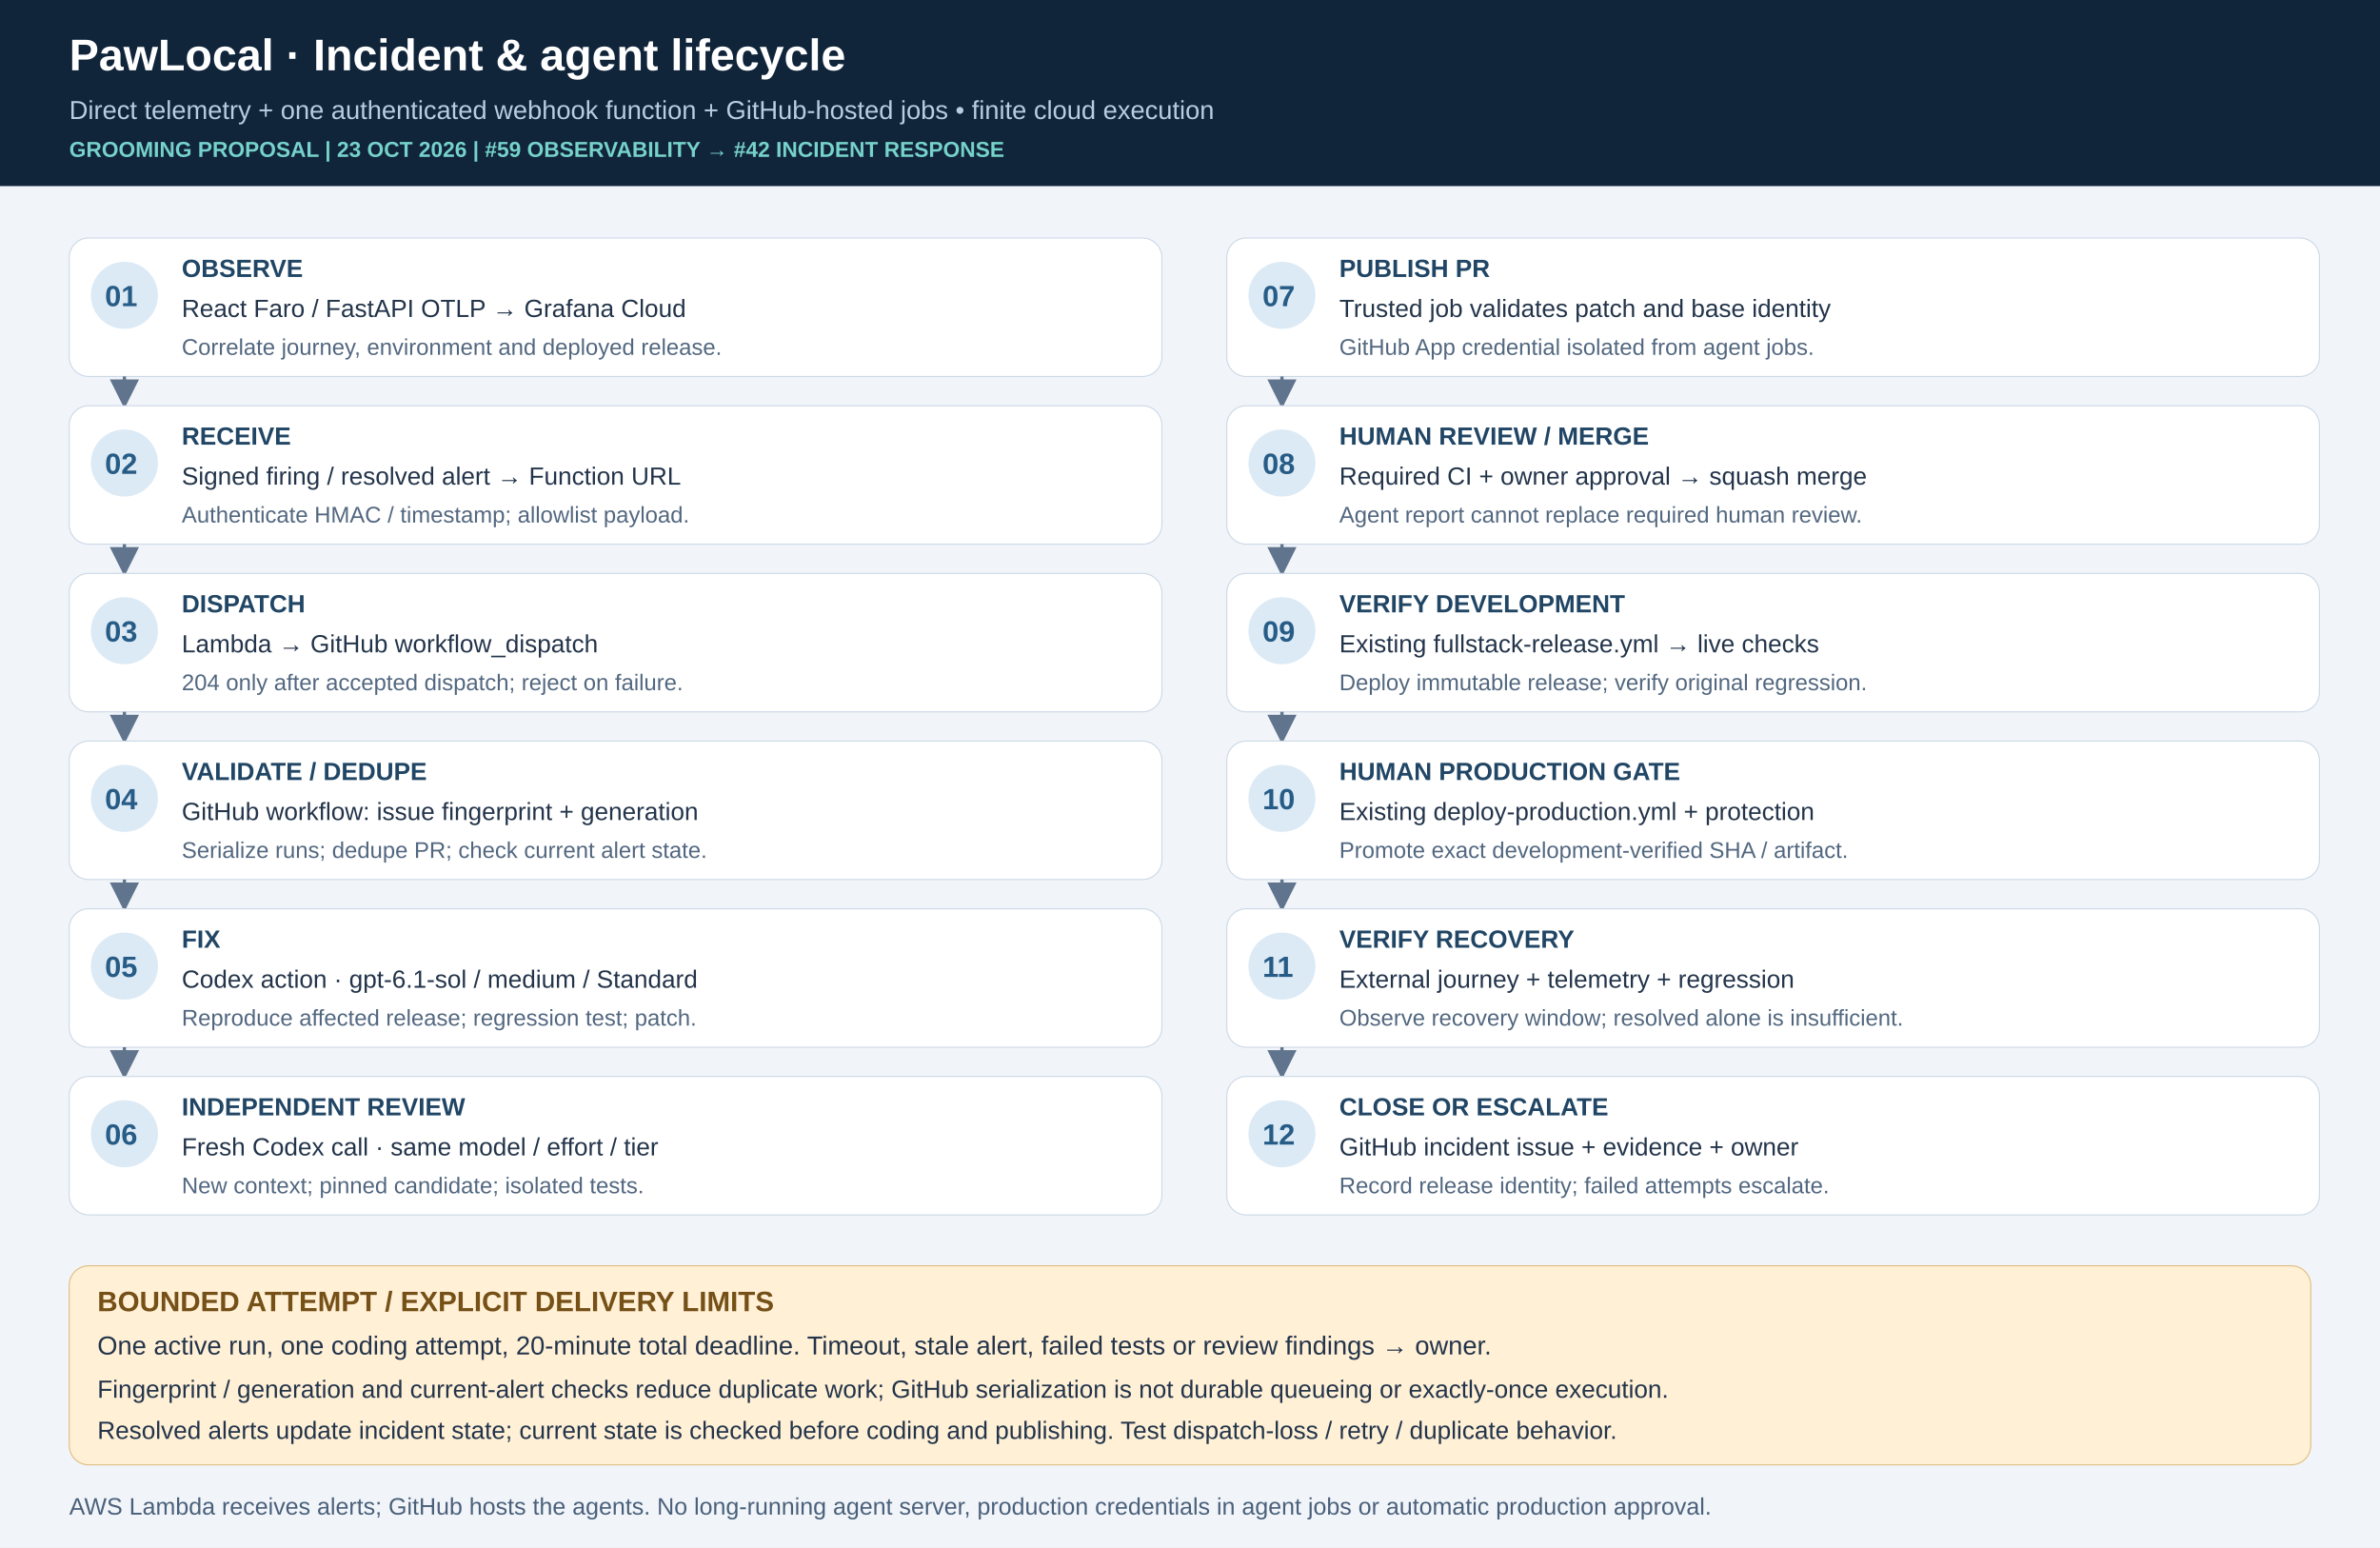
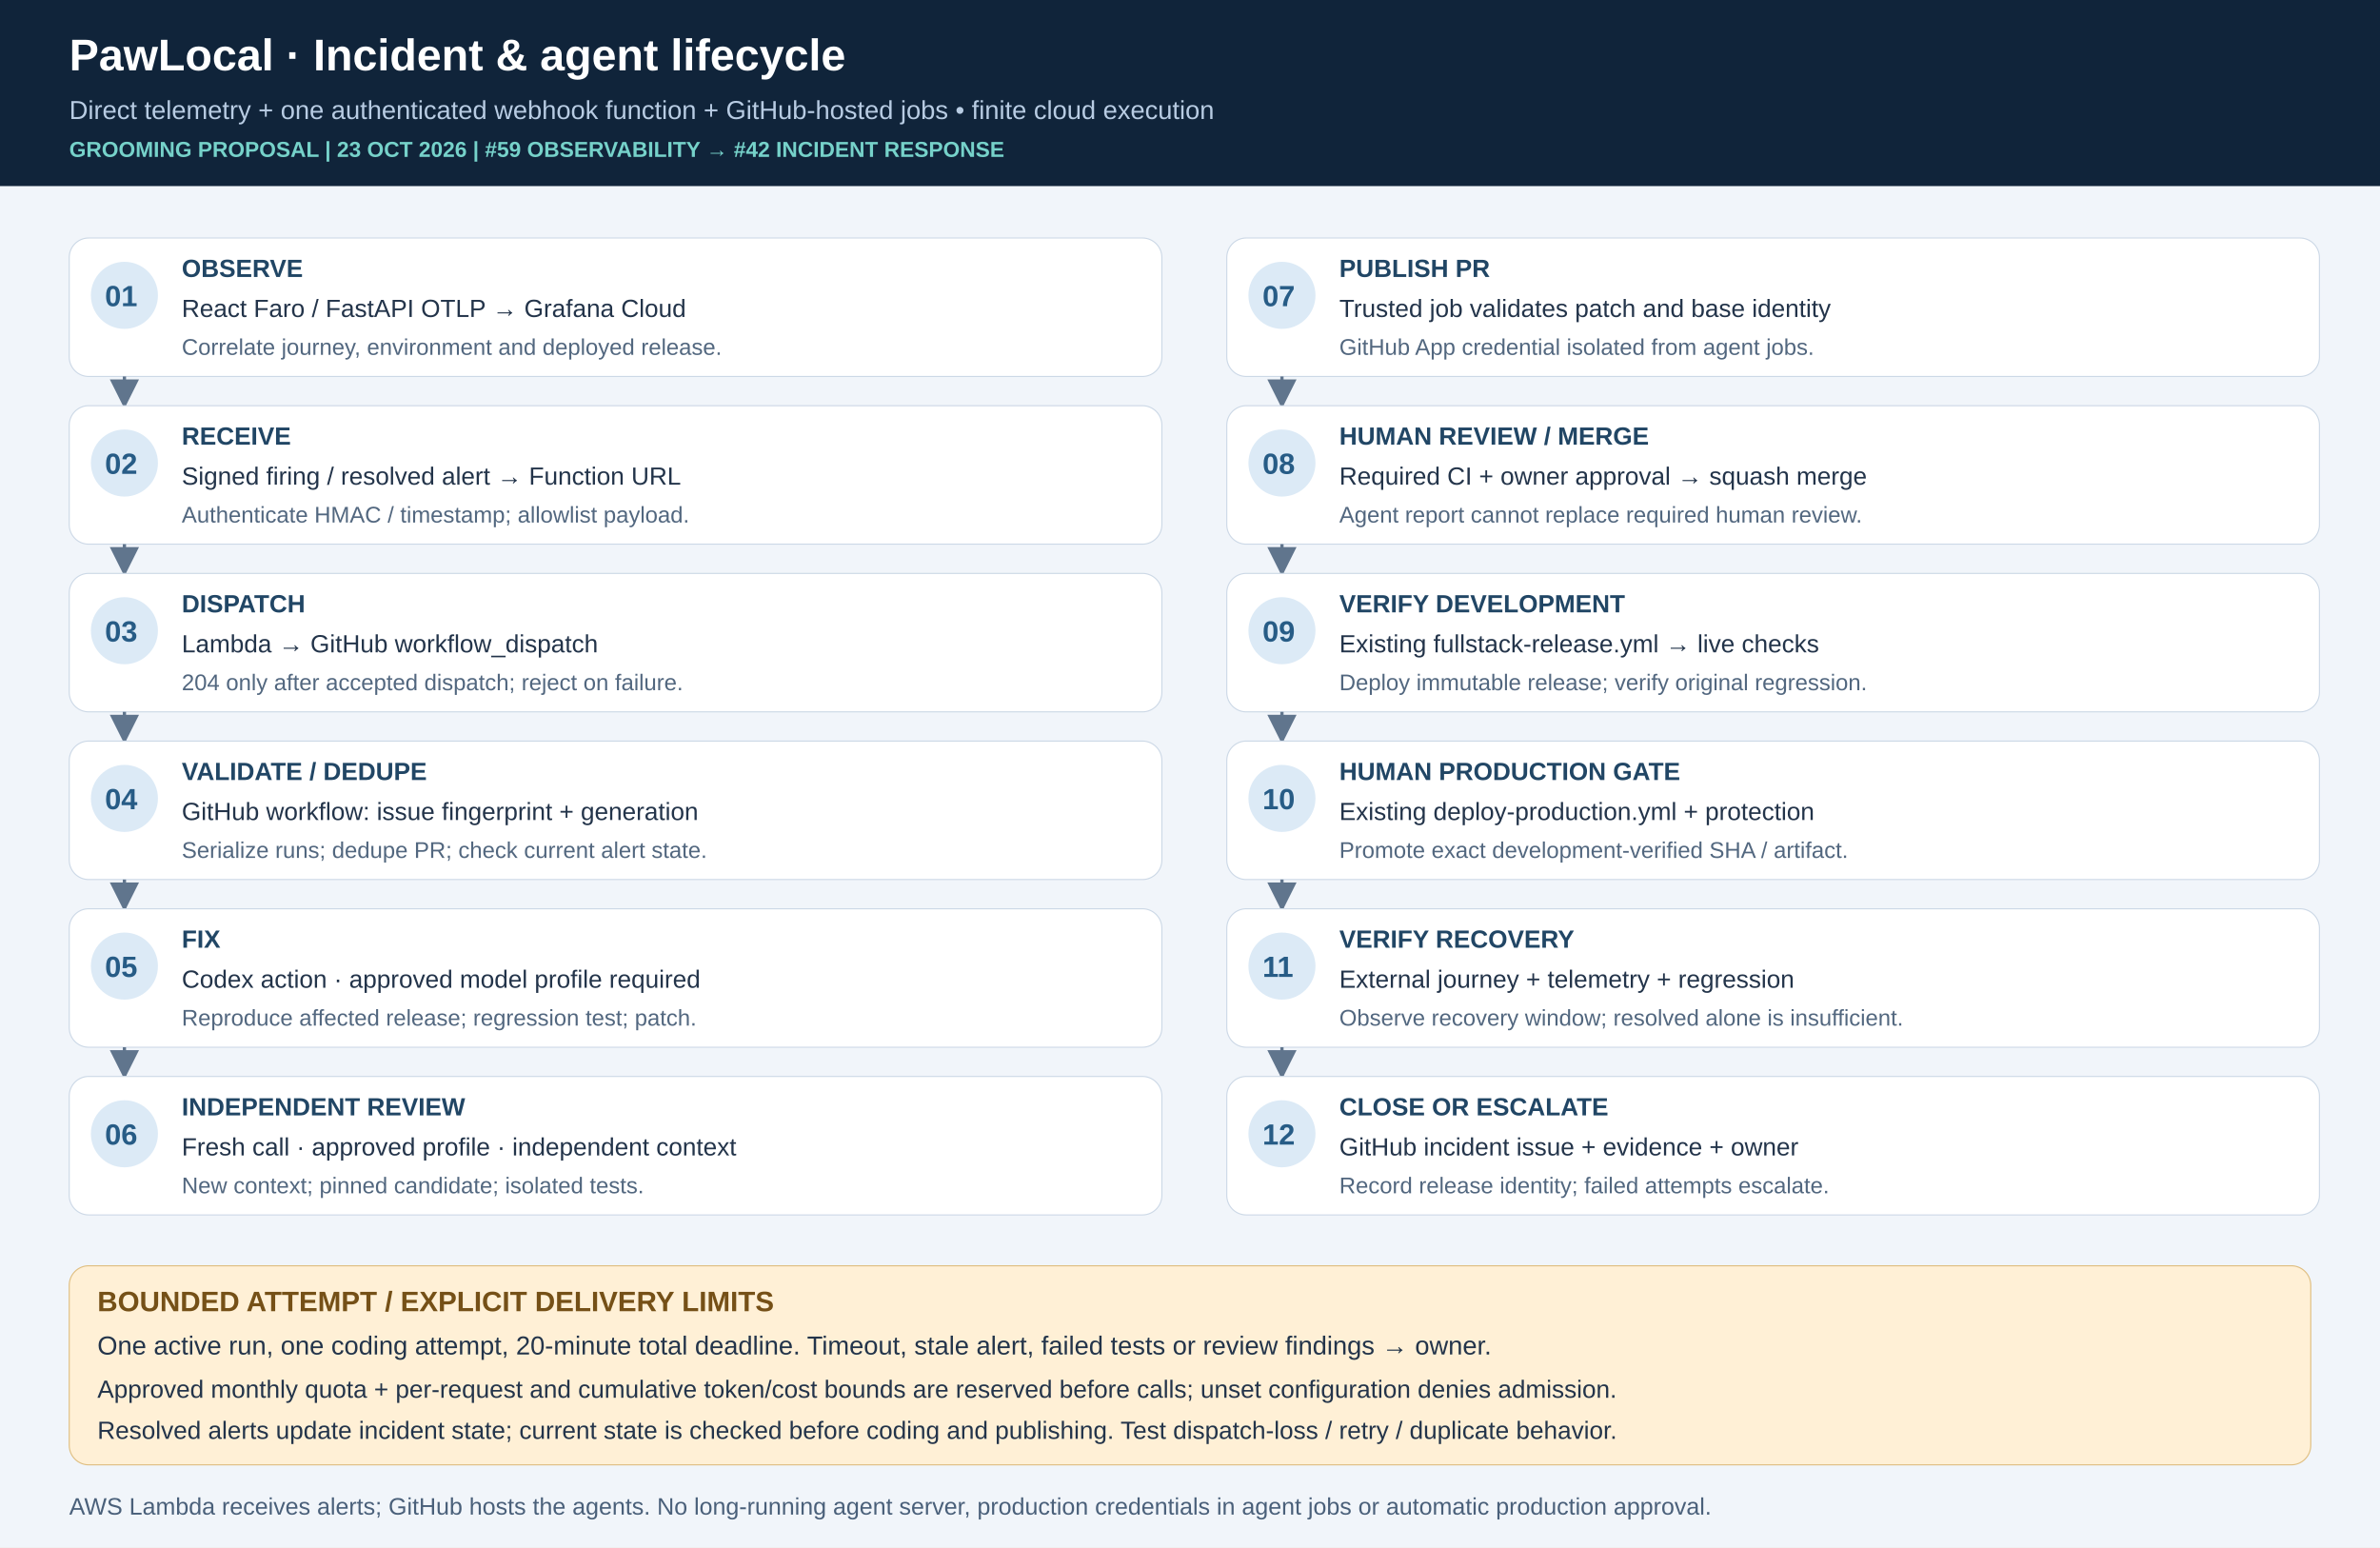
<svg xmlns="http://www.w3.org/2000/svg" width="2200" height="1430" viewBox="0 0 2200 1430" role="img" aria-label="PawLocal · Incident &amp; agent lifecycle">
  <defs>
    <marker id="arrow" viewBox="0 0 10 10" refX="9" refY="5" markerWidth="9" markerHeight="9" orient="auto-start-reverse">
      <path d="M0,0 L10,5 L0,10Z" fill="#60758d" />
    </marker>
  </defs>
  <g font-family="Segoe UI,Arial,sans-serif">
    <rect x="0" y="0" width="2200" height="1430" rx="0" fill="#f1f5fa" stroke="none" />
    <rect x="0" y="0" width="2200" height="172" rx="0" fill="#10243a" stroke="none" />
    <text x="64" y="65" font-size="41" fill="#ffffff" font-weight="700">PawLocal · Incident &amp; agent lifecycle</text>
    <text x="64" y="110" font-size="24" fill="#b8cce3" font-weight="400">Direct telemetry + one authenticated webhook function + GitHub-hosted jobs • finite cloud execution</text>
    <text x="64" y="145" font-size="20" fill="#76d2ca" font-weight="600">GROOMING PROPOSAL  |  23 OCT 2026  |  #59 OBSERVABILITY → #42 INCIDENT RESPONSE</text>
    <rect x="64" y="220" width="1010" height="128" rx="18" fill="#ffffff" stroke="#ccd8e6" />
    <rect x="84" y="242" width="62" height="62" rx="31" fill="#dceaf6" stroke="none" />
    <text x="97" y="283" font-size="27" fill="#275c86" font-weight="700">01</text>
    <text x="168" y="256" font-size="23" fill="#214665" font-weight="700">OBSERVE</text>
    <text x="168" y="293" font-size="23" fill="#23344a" font-weight="400">React Faro / FastAPI OTLP → Grafana Cloud</text>
    <text x="168" y="328" font-size="21" fill="#52677f" font-weight="400">Correlate journey, environment and deployed release.</text>
    <path d="M115,348 L115,375" stroke="#60758d" stroke-width="3" fill="none" marker-end="url(#arrow)" />
    <rect x="64" y="375" width="1010" height="128" rx="18" fill="#ffffff" stroke="#ccd8e6" />
    <rect x="84" y="397" width="62" height="62" rx="31" fill="#dceaf6" stroke="none" />
    <text x="97" y="438" font-size="27" fill="#275c86" font-weight="700">02</text>
    <text x="168" y="411" font-size="23" fill="#214665" font-weight="700">RECEIVE</text>
    <text x="168" y="448" font-size="23" fill="#23344a" font-weight="400">Signed firing / resolved alert → Function URL</text>
    <text x="168" y="483" font-size="21" fill="#52677f" font-weight="400">Authenticate HMAC / timestamp; allowlist payload.</text>
    <path d="M115,503 L115,530" stroke="#60758d" stroke-width="3" fill="none" marker-end="url(#arrow)" />
    <rect x="64" y="530" width="1010" height="128" rx="18" fill="#ffffff" stroke="#ccd8e6" />
    <rect x="84" y="552" width="62" height="62" rx="31" fill="#dceaf6" stroke="none" />
    <text x="97" y="593" font-size="27" fill="#275c86" font-weight="700">03</text>
    <text x="168" y="566" font-size="23" fill="#214665" font-weight="700">DISPATCH</text>
    <text x="168" y="603" font-size="23" fill="#23344a" font-weight="400">Lambda → GitHub workflow_dispatch</text>
    <text x="168" y="638" font-size="21" fill="#52677f" font-weight="400">204 only after accepted dispatch; reject on failure.</text>
    <path d="M115,658 L115,685" stroke="#60758d" stroke-width="3" fill="none" marker-end="url(#arrow)" />
    <rect x="64" y="685" width="1010" height="128" rx="18" fill="#ffffff" stroke="#ccd8e6" />
    <rect x="84" y="707" width="62" height="62" rx="31" fill="#dceaf6" stroke="none" />
    <text x="97" y="748" font-size="27" fill="#275c86" font-weight="700">04</text>
    <text x="168" y="721" font-size="23" fill="#214665" font-weight="700">VALIDATE / DEDUPE</text>
    <text x="168" y="758" font-size="23" fill="#23344a" font-weight="400">GitHub workflow: issue fingerprint + generation</text>
    <text x="168" y="793" font-size="21" fill="#52677f" font-weight="400">Serialize runs; dedupe PR; check current alert state.</text>
    <path d="M115,813 L115,840" stroke="#60758d" stroke-width="3" fill="none" marker-end="url(#arrow)" />
    <rect x="64" y="840" width="1010" height="128" rx="18" fill="#ffffff" stroke="#ccd8e6" />
    <rect x="84" y="862" width="62" height="62" rx="31" fill="#dceaf6" stroke="none" />
    <text x="97" y="903" font-size="27" fill="#275c86" font-weight="700">05</text>
    <text x="168" y="876" font-size="23" fill="#214665" font-weight="700">FIX</text>
-     <text x="168" y="913" font-size="23" fill="#23344a" font-weight="400">Codex action · gpt-6.1-sol / medium / Standard</text>
+     <text x="168" y="913" font-size="23" fill="#23344a" font-weight="400">Codex action · approved model profile required</text>
    <text x="168" y="948" font-size="21" fill="#52677f" font-weight="400">Reproduce affected release; regression test; patch.</text>
    <path d="M115,968 L115,995" stroke="#60758d" stroke-width="3" fill="none" marker-end="url(#arrow)" />
    <rect x="64" y="995" width="1010" height="128" rx="18" fill="#ffffff" stroke="#ccd8e6" />
    <rect x="84" y="1017" width="62" height="62" rx="31" fill="#dceaf6" stroke="none" />
    <text x="97" y="1058" font-size="27" fill="#275c86" font-weight="700">06</text>
    <text x="168" y="1031" font-size="23" fill="#214665" font-weight="700">INDEPENDENT REVIEW</text>
-     <text x="168" y="1068" font-size="23" fill="#23344a" font-weight="400">Fresh Codex call · same model / effort / tier</text>
+     <text x="168" y="1068" font-size="23" fill="#23344a" font-weight="400">Fresh call · approved profile · independent context</text>
    <text x="168" y="1103" font-size="21" fill="#52677f" font-weight="400">New context; pinned candidate; isolated tests.</text>
    <rect x="1134" y="220" width="1010" height="128" rx="18" fill="#ffffff" stroke="#ccd8e6" />
    <rect x="1154" y="242" width="62" height="62" rx="31" fill="#dceaf6" stroke="none" />
    <text x="1167" y="283" font-size="27" fill="#275c86" font-weight="700">07</text>
    <text x="1238" y="256" font-size="23" fill="#214665" font-weight="700">PUBLISH PR</text>
    <text x="1238" y="293" font-size="23" fill="#23344a" font-weight="400">Trusted job validates patch and base identity</text>
    <text x="1238" y="328" font-size="21" fill="#52677f" font-weight="400">GitHub App credential isolated from agent jobs.</text>
    <path d="M1185,348 L1185,375" stroke="#60758d" stroke-width="3" fill="none" marker-end="url(#arrow)" />
    <rect x="1134" y="375" width="1010" height="128" rx="18" fill="#ffffff" stroke="#ccd8e6" />
    <rect x="1154" y="397" width="62" height="62" rx="31" fill="#dceaf6" stroke="none" />
    <text x="1167" y="438" font-size="27" fill="#275c86" font-weight="700">08</text>
    <text x="1238" y="411" font-size="23" fill="#214665" font-weight="700">HUMAN REVIEW / MERGE</text>
    <text x="1238" y="448" font-size="23" fill="#23344a" font-weight="400">Required CI + owner approval → squash merge</text>
    <text x="1238" y="483" font-size="21" fill="#52677f" font-weight="400">Agent report cannot replace required human review.</text>
    <path d="M1185,503 L1185,530" stroke="#60758d" stroke-width="3" fill="none" marker-end="url(#arrow)" />
    <rect x="1134" y="530" width="1010" height="128" rx="18" fill="#ffffff" stroke="#ccd8e6" />
    <rect x="1154" y="552" width="62" height="62" rx="31" fill="#dceaf6" stroke="none" />
    <text x="1167" y="593" font-size="27" fill="#275c86" font-weight="700">09</text>
    <text x="1238" y="566" font-size="23" fill="#214665" font-weight="700">VERIFY DEVELOPMENT</text>
    <text x="1238" y="603" font-size="23" fill="#23344a" font-weight="400">Existing fullstack-release.yml → live checks</text>
    <text x="1238" y="638" font-size="21" fill="#52677f" font-weight="400">Deploy immutable release; verify original regression.</text>
    <path d="M1185,658 L1185,685" stroke="#60758d" stroke-width="3" fill="none" marker-end="url(#arrow)" />
    <rect x="1134" y="685" width="1010" height="128" rx="18" fill="#ffffff" stroke="#ccd8e6" />
    <rect x="1154" y="707" width="62" height="62" rx="31" fill="#dceaf6" stroke="none" />
    <text x="1167" y="748" font-size="27" fill="#275c86" font-weight="700">10</text>
    <text x="1238" y="721" font-size="23" fill="#214665" font-weight="700">HUMAN PRODUCTION GATE</text>
    <text x="1238" y="758" font-size="23" fill="#23344a" font-weight="400">Existing deploy-production.yml + protection</text>
    <text x="1238" y="793" font-size="21" fill="#52677f" font-weight="400">Promote exact development-verified SHA / artifact.</text>
    <path d="M1185,813 L1185,840" stroke="#60758d" stroke-width="3" fill="none" marker-end="url(#arrow)" />
    <rect x="1134" y="840" width="1010" height="128" rx="18" fill="#ffffff" stroke="#ccd8e6" />
    <rect x="1154" y="862" width="62" height="62" rx="31" fill="#dceaf6" stroke="none" />
    <text x="1167" y="903" font-size="27" fill="#275c86" font-weight="700">11</text>
    <text x="1238" y="876" font-size="23" fill="#214665" font-weight="700">VERIFY RECOVERY</text>
    <text x="1238" y="913" font-size="23" fill="#23344a" font-weight="400">External journey + telemetry + regression</text>
    <text x="1238" y="948" font-size="21" fill="#52677f" font-weight="400">Observe recovery window; resolved alone is insufficient.</text>
    <path d="M1185,968 L1185,995" stroke="#60758d" stroke-width="3" fill="none" marker-end="url(#arrow)" />
    <rect x="1134" y="995" width="1010" height="128" rx="18" fill="#ffffff" stroke="#ccd8e6" />
    <rect x="1154" y="1017" width="62" height="62" rx="31" fill="#dceaf6" stroke="none" />
    <text x="1167" y="1058" font-size="27" fill="#275c86" font-weight="700">12</text>
    <text x="1238" y="1031" font-size="23" fill="#214665" font-weight="700">CLOSE OR ESCALATE</text>
    <text x="1238" y="1068" font-size="23" fill="#23344a" font-weight="400">GitHub incident issue + evidence + owner</text>
    <text x="1238" y="1103" font-size="21" fill="#52677f" font-weight="400">Record release identity; failed attempts escalate.</text>
    <rect x="64" y="1170" width="2072" height="184" rx="18" fill="#fff0d6" stroke="#dfbe80" />
    <text x="90" y="1212" font-size="26" fill="#755017" font-weight="700">BOUNDED ATTEMPT / EXPLICIT DELIVERY LIMITS</text>
    <text x="90" y="1252" font-size="24" fill="#23344a" font-weight="400">One active run, one coding attempt, 20-minute total deadline. Timeout, stale alert, failed tests or review findings → owner.</text>
-     <text x="90" y="1292" font-size="23" fill="#23344a" font-weight="400">Fingerprint / generation and current-alert checks reduce duplicate work; GitHub serialization is not durable queueing or exactly-once execution.</text>
+     <text x="90" y="1292" font-size="23" fill="#23344a" font-weight="400">Approved monthly quota + per-request and cumulative token/cost bounds are reserved before calls; unset configuration denies admission.</text>
    <text x="90" y="1330" font-size="23" fill="#23344a" font-weight="400">Resolved alerts update incident state; current state is checked before coding and publishing. Test dispatch-loss / retry / duplicate behavior.</text>
    <text x="64" y="1400" font-size="22" fill="#4a607a" font-weight="400">AWS Lambda receives alerts; GitHub hosts the agents. No long-running agent server, production credentials in agent jobs or automatic production approval.</text>
  </g>
</svg>
